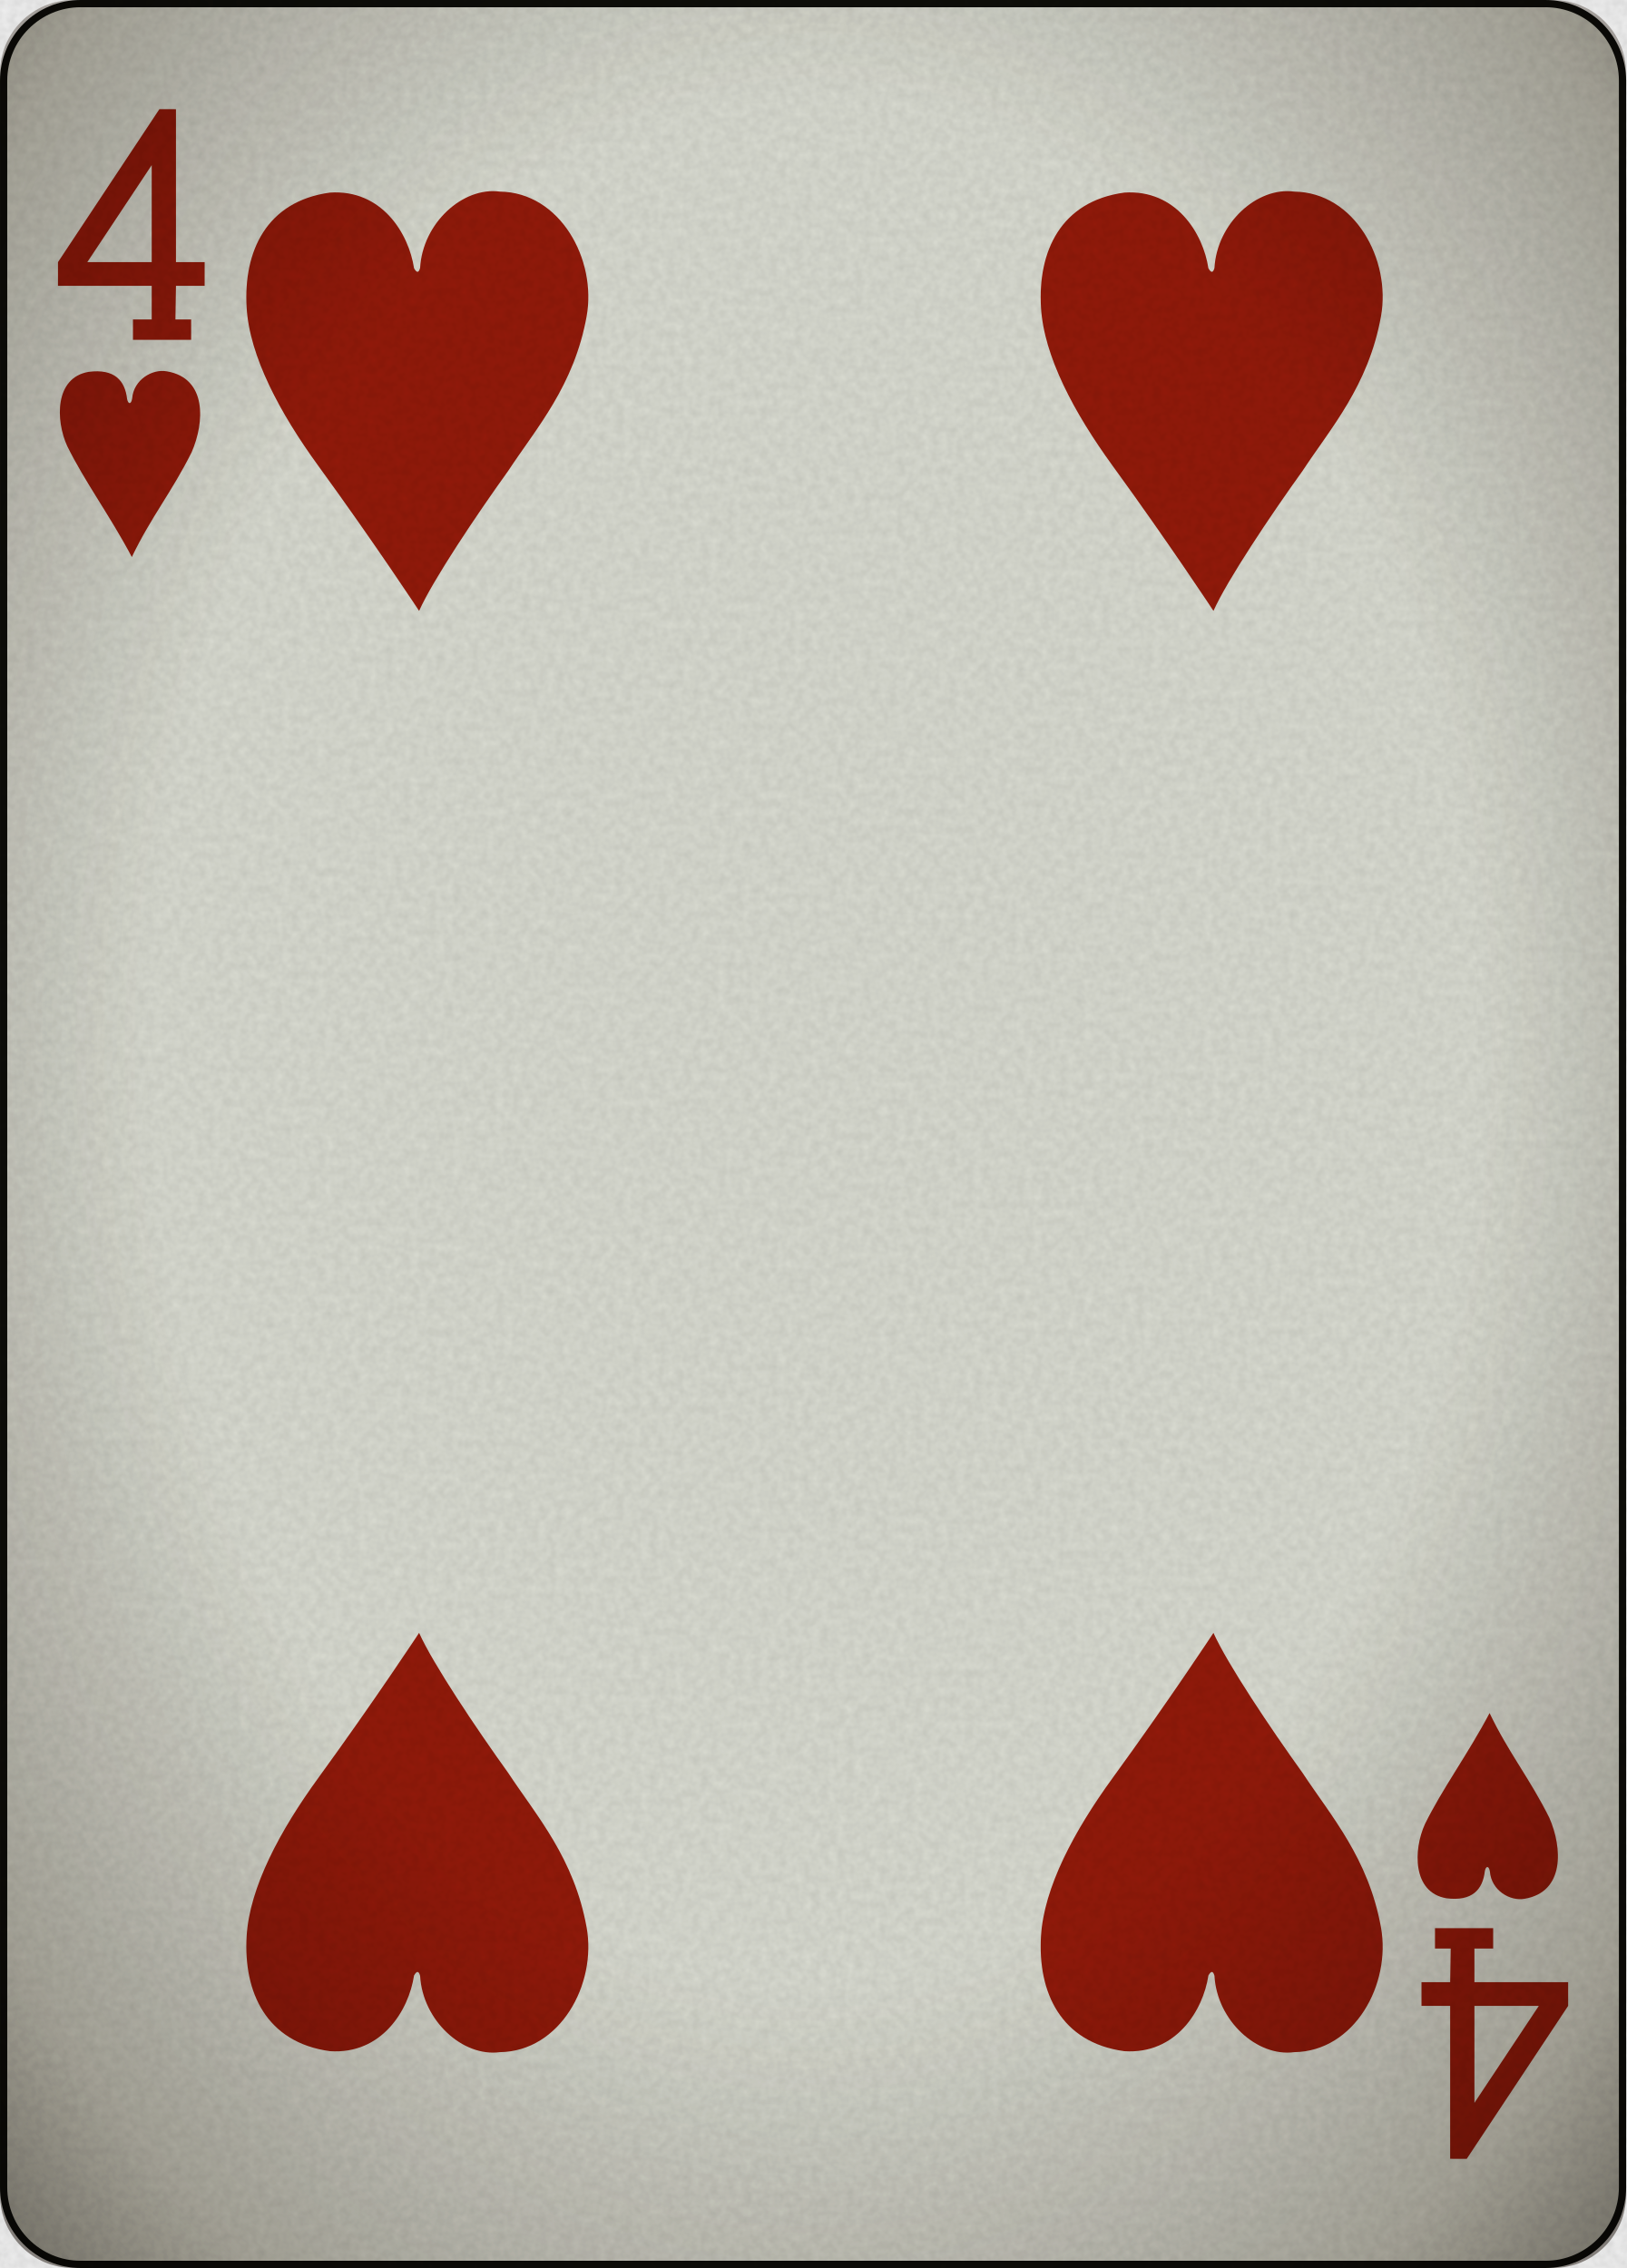
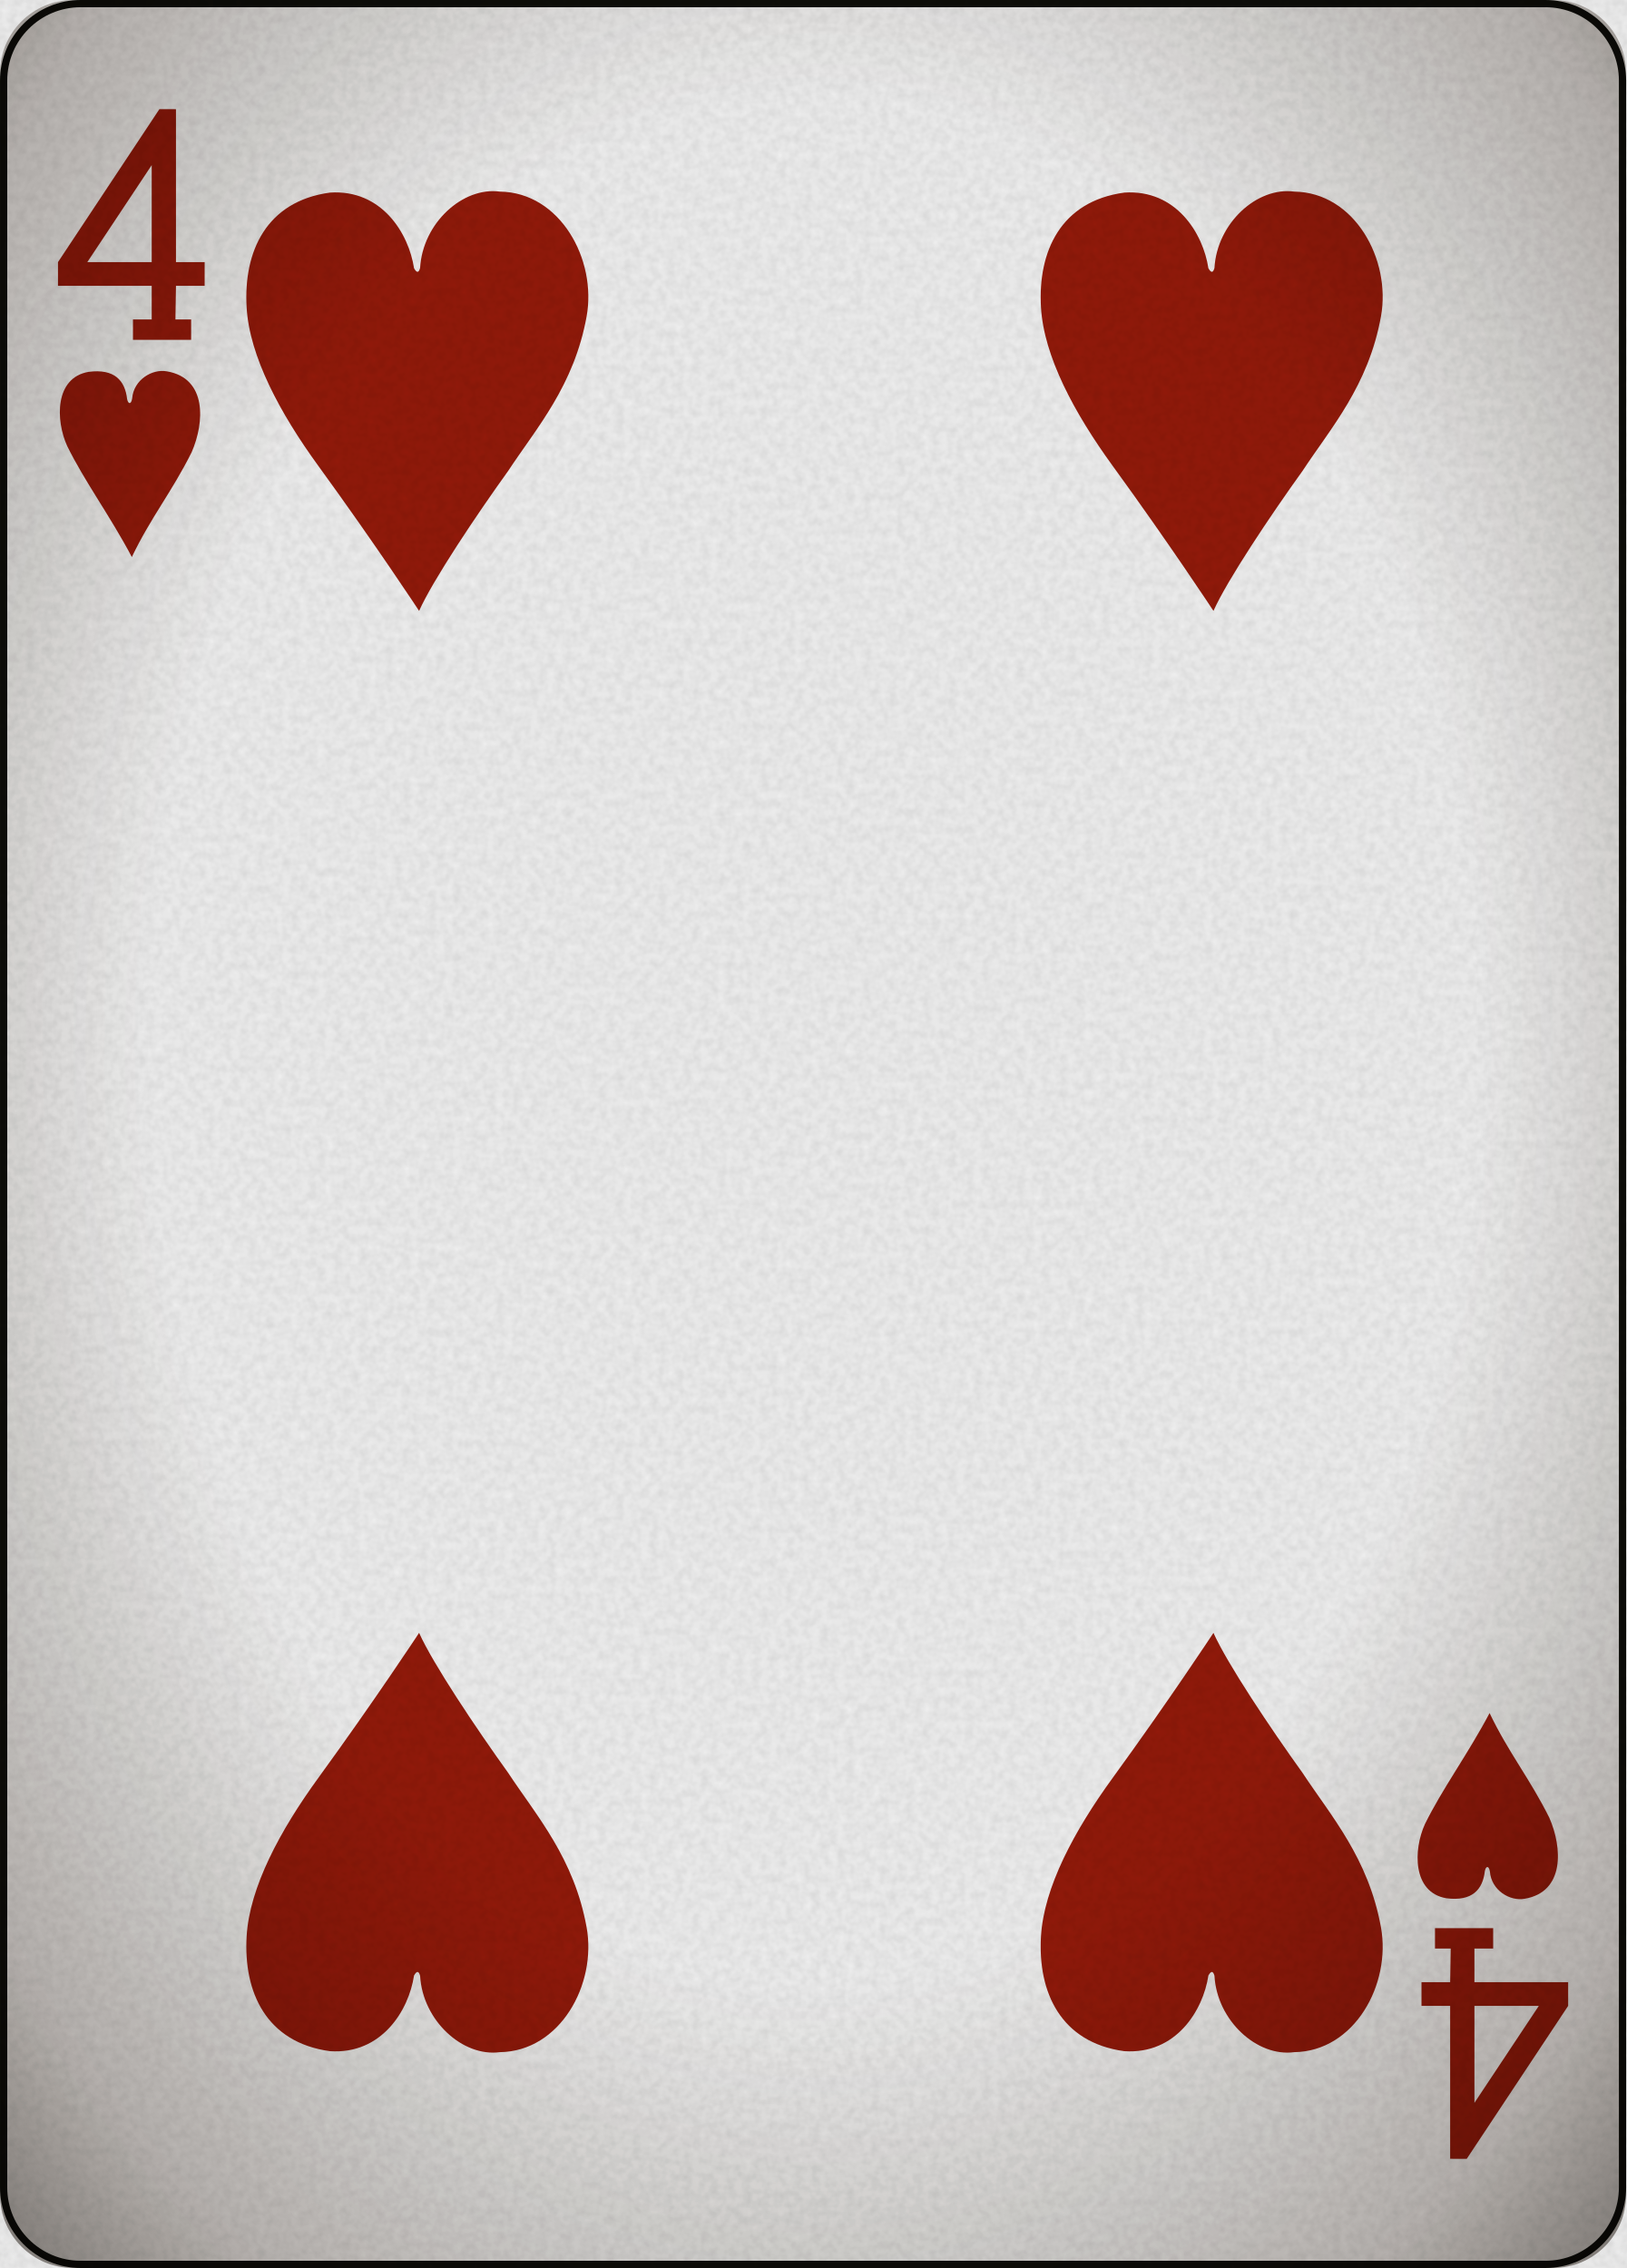
<svg xmlns="http://www.w3.org/2000/svg" width="224.225" height="312.808" id="svg4423" version="1.1">
  <defs id="defs4425">
    <filter id="envejecido" x="-15%" y="-15%" width="130%" height="130%" color-interpolation-filters="sRGB">
      <feColorMatrix in="SourceGraphic" type="matrix" values="0.62 0.12 0.05 0 0.06                 0.05 0.70 0.05 0 0.06                 0.00 0.06 0.72 0 0.04                 0    0    0    1 0" result="warm" />
      <feTurbulence type="fractalNoise" baseFrequency="0.85" numOctaves="2" seed="11" result="noise" />
      <feColorMatrix in="noise" type="matrix" values="0 0 0 0 0                 0 0 0 0 0                 0 0 0 0 0                 0 0 0 0.10 0" result="noiseAlpha" />
      <feComposite in="noiseAlpha" in2="warm" operator="over" result="grained" />
    </filter>
    <radialGradient id="vignette-grad" cx="50%" cy="46%" r="75%">
      <stop offset="55%" stop-color="#2a1a0a" stop-opacity="0" />
      <stop offset="85%" stop-color="#2a1a0a" stop-opacity="0.28" />
      <stop offset="100%" stop-color="#160d05" stop-opacity="0.55" />
    </radialGradient>
  </defs>
  <g id="layer1" transform="translate(-259.9347,-369.7772)" filter="url(#envejecido)">
    <g transform="translate(-1760.077,198.1498)" id="g8925" style="display:inline">
      <g id="g8796">
        <g transform="translate(-4683.875,2918.937)" id="g8902">
-           <rect ry="10.63" rx="10.63" style="display:inline;fill:#ffffff;fill-opacity:1;stroke:#000000;stroke-width:0.997;stroke-miterlimit:4;stroke-dasharray:none;stroke-opacity:1" id="rect6353" width="223.228" height="311.811" x="6704.386" y="-2746.811" />
+           <rect ry="10.63" rx="10.63" style="display:inline;fill:none;fill-opacity:0;stroke:#000000;stroke-width:0.997;stroke-miterlimit:4;stroke-dasharray:none;stroke-opacity:1" id="rect6353" width="223.228" height="311.811" x="6704.386" y="-2746.811" />
          <g id="g8591" transform="matrix(0.3010621,0,0,0.3010621,5623.293,-1949.67)">
            <path style="display:inline;fill:#d40000;fill-opacity:1" d="m 3650.172,-2493.73 0,-9.344 8.586,0 0,-15.399 -42.931,0 0,-10.865 46.453,-70.079 7.591,0.026 0,70.053 13.132,0 0,10.865 -13.132,0 -0.253,15.399 7.197,0 0,9.344 z m 8.586,-80.04 -29.493,44.432 29.493,0 z" id="path7104" />
            <path id="path7159" d="m 4273.157,-1766.094 0,9.344 -8.586,0 0,15.399 42.931,0 0,10.865 -46.453,70.079 -7.591,-0.026 0,-70.053 -13.132,0 0,-10.865 13.132,0 0.253,-15.399 -7.197,0 0,-9.344 z m -8.586,80.04 29.493,-44.432 -29.493,0 z" style="display:inline;fill:#d40000;fill-opacity:1" />
          </g>
        </g>
      </g>
      <path style="display:inline;fill:#d40000;fill-opacity:1" d="m 2029.266,233.121 c -1.583,-3.472 -1.757,-9.405 2.971,-10.208 3.562,-0.458 5.012,1.198 5.3,3.742 0.142,0.743 0.562,0.788 0.695,-0.058 0.204,-2.609 2.787,-4.133 4.806,-3.75 5.527,0.945 5.204,7.028 3.398,11.156 -2.731,5.479 -5.601,8.938 -8.245,14.452 -3.038,-5.741 -6.507,-10.405 -8.926,-15.333 z" id="path8638" />
      <path id="path8520" d="m 2065.508,198.19 c 7.144,-0.474 10.868,5.627 11.595,10.436 0.433,0.764 0.671,0.549 0.837,-0.042 0.349,-6.174 5.875,-11.22 10.993,-10.53 8.328,0.108 13.389,9.375 11.966,17.219 -1.738,9.582 -6.9,15.351 -10.808,21.293 -4.421,6.152 -10.373,15.04 -12.29,19.317 0,0 -6.048,-9.205 -13.917,-20.03 -5.262,-7.239 -9.473,-15.082 -9.865,-21.835 -0.448,-7.715 2.719,-14.632 11.489,-15.828 z" style="display:inline;fill:#d40000;fill-opacity:1" />
      <path id="path8522" d="m 2175.041,198.19 c 7.144,-0.474 10.868,5.627 11.595,10.436 0.433,0.764 0.671,0.549 0.837,-0.042 0.349,-6.174 5.875,-11.22 10.993,-10.53 8.328,0.108 13.389,9.375 11.966,17.219 -1.738,9.582 -6.9,15.351 -10.808,21.293 -4.421,6.152 -10.373,15.04 -12.29,19.317 0,0 -6.048,-9.205 -13.917,-20.03 -5.262,-7.239 -9.473,-15.082 -9.865,-21.835 -0.448,-7.715 2.719,-14.632 11.489,-15.828 z" style="display:inline;fill:#d40000;fill-opacity:1" />
      <path id="path8584" d="m 2065.508,454.53 c 7.144,0.474 10.868,-5.627 11.595,-10.436 0.433,-0.764 0.671,-0.549 0.837,0.042 0.349,6.174 5.875,11.22 10.993,10.53 8.328,-0.108 13.389,-9.375 11.966,-17.219 -1.738,-9.582 -6.9,-15.351 -10.808,-21.293 -4.421,-6.152 -10.373,-15.04 -12.29,-19.317 0,0 -6.048,9.205 -13.917,20.03 -5.262,7.239 -9.473,15.082 -9.865,21.835 -0.448,7.715 2.719,14.632 11.489,15.828 z" style="display:inline;fill:#d40000;fill-opacity:1" />
      <path id="path8586" d="m 2175.041,454.53 c 7.144,0.474 10.868,-5.627 11.595,-10.436 0.433,-0.764 0.671,-0.549 0.837,0.042 0.349,6.174 5.875,11.22 10.993,10.53 8.328,-0.108 13.389,-9.375 11.966,-17.219 -1.738,-9.582 -6.9,-15.351 -10.808,-21.293 -4.421,-6.152 -10.373,-15.04 -12.29,-19.317 0,0 -6.048,9.205 -13.917,20.03 -5.262,7.239 -9.473,15.082 -9.865,21.835 -0.448,7.715 2.719,14.632 11.489,15.828 z" style="display:inline;fill:#d40000;fill-opacity:1" />
      <path id="path8654" d="m 2216.485,423.233 c -1.583,3.472 -1.757,9.405 2.971,10.208 3.562,0.458 5.012,-1.198 5.3,-3.742 0.142,-0.743 0.562,-0.788 0.695,0.058 0.204,2.609 2.787,4.133 4.806,3.75 5.527,-0.945 5.204,-7.028 3.398,-11.156 -2.731,-5.479 -5.601,-8.938 -8.245,-14.452 -3.038,5.741 -6.507,10.405 -8.926,15.333 z" style="display:inline;fill:#d40000;fill-opacity:1" />
    </g>
  </g>
  <rect x="0" y="0" width="224.225" height="312.808" rx="10.09" ry="10.09" fill="url(#vignette-grad)" style="mix-blend-mode:multiply" />
</svg>
